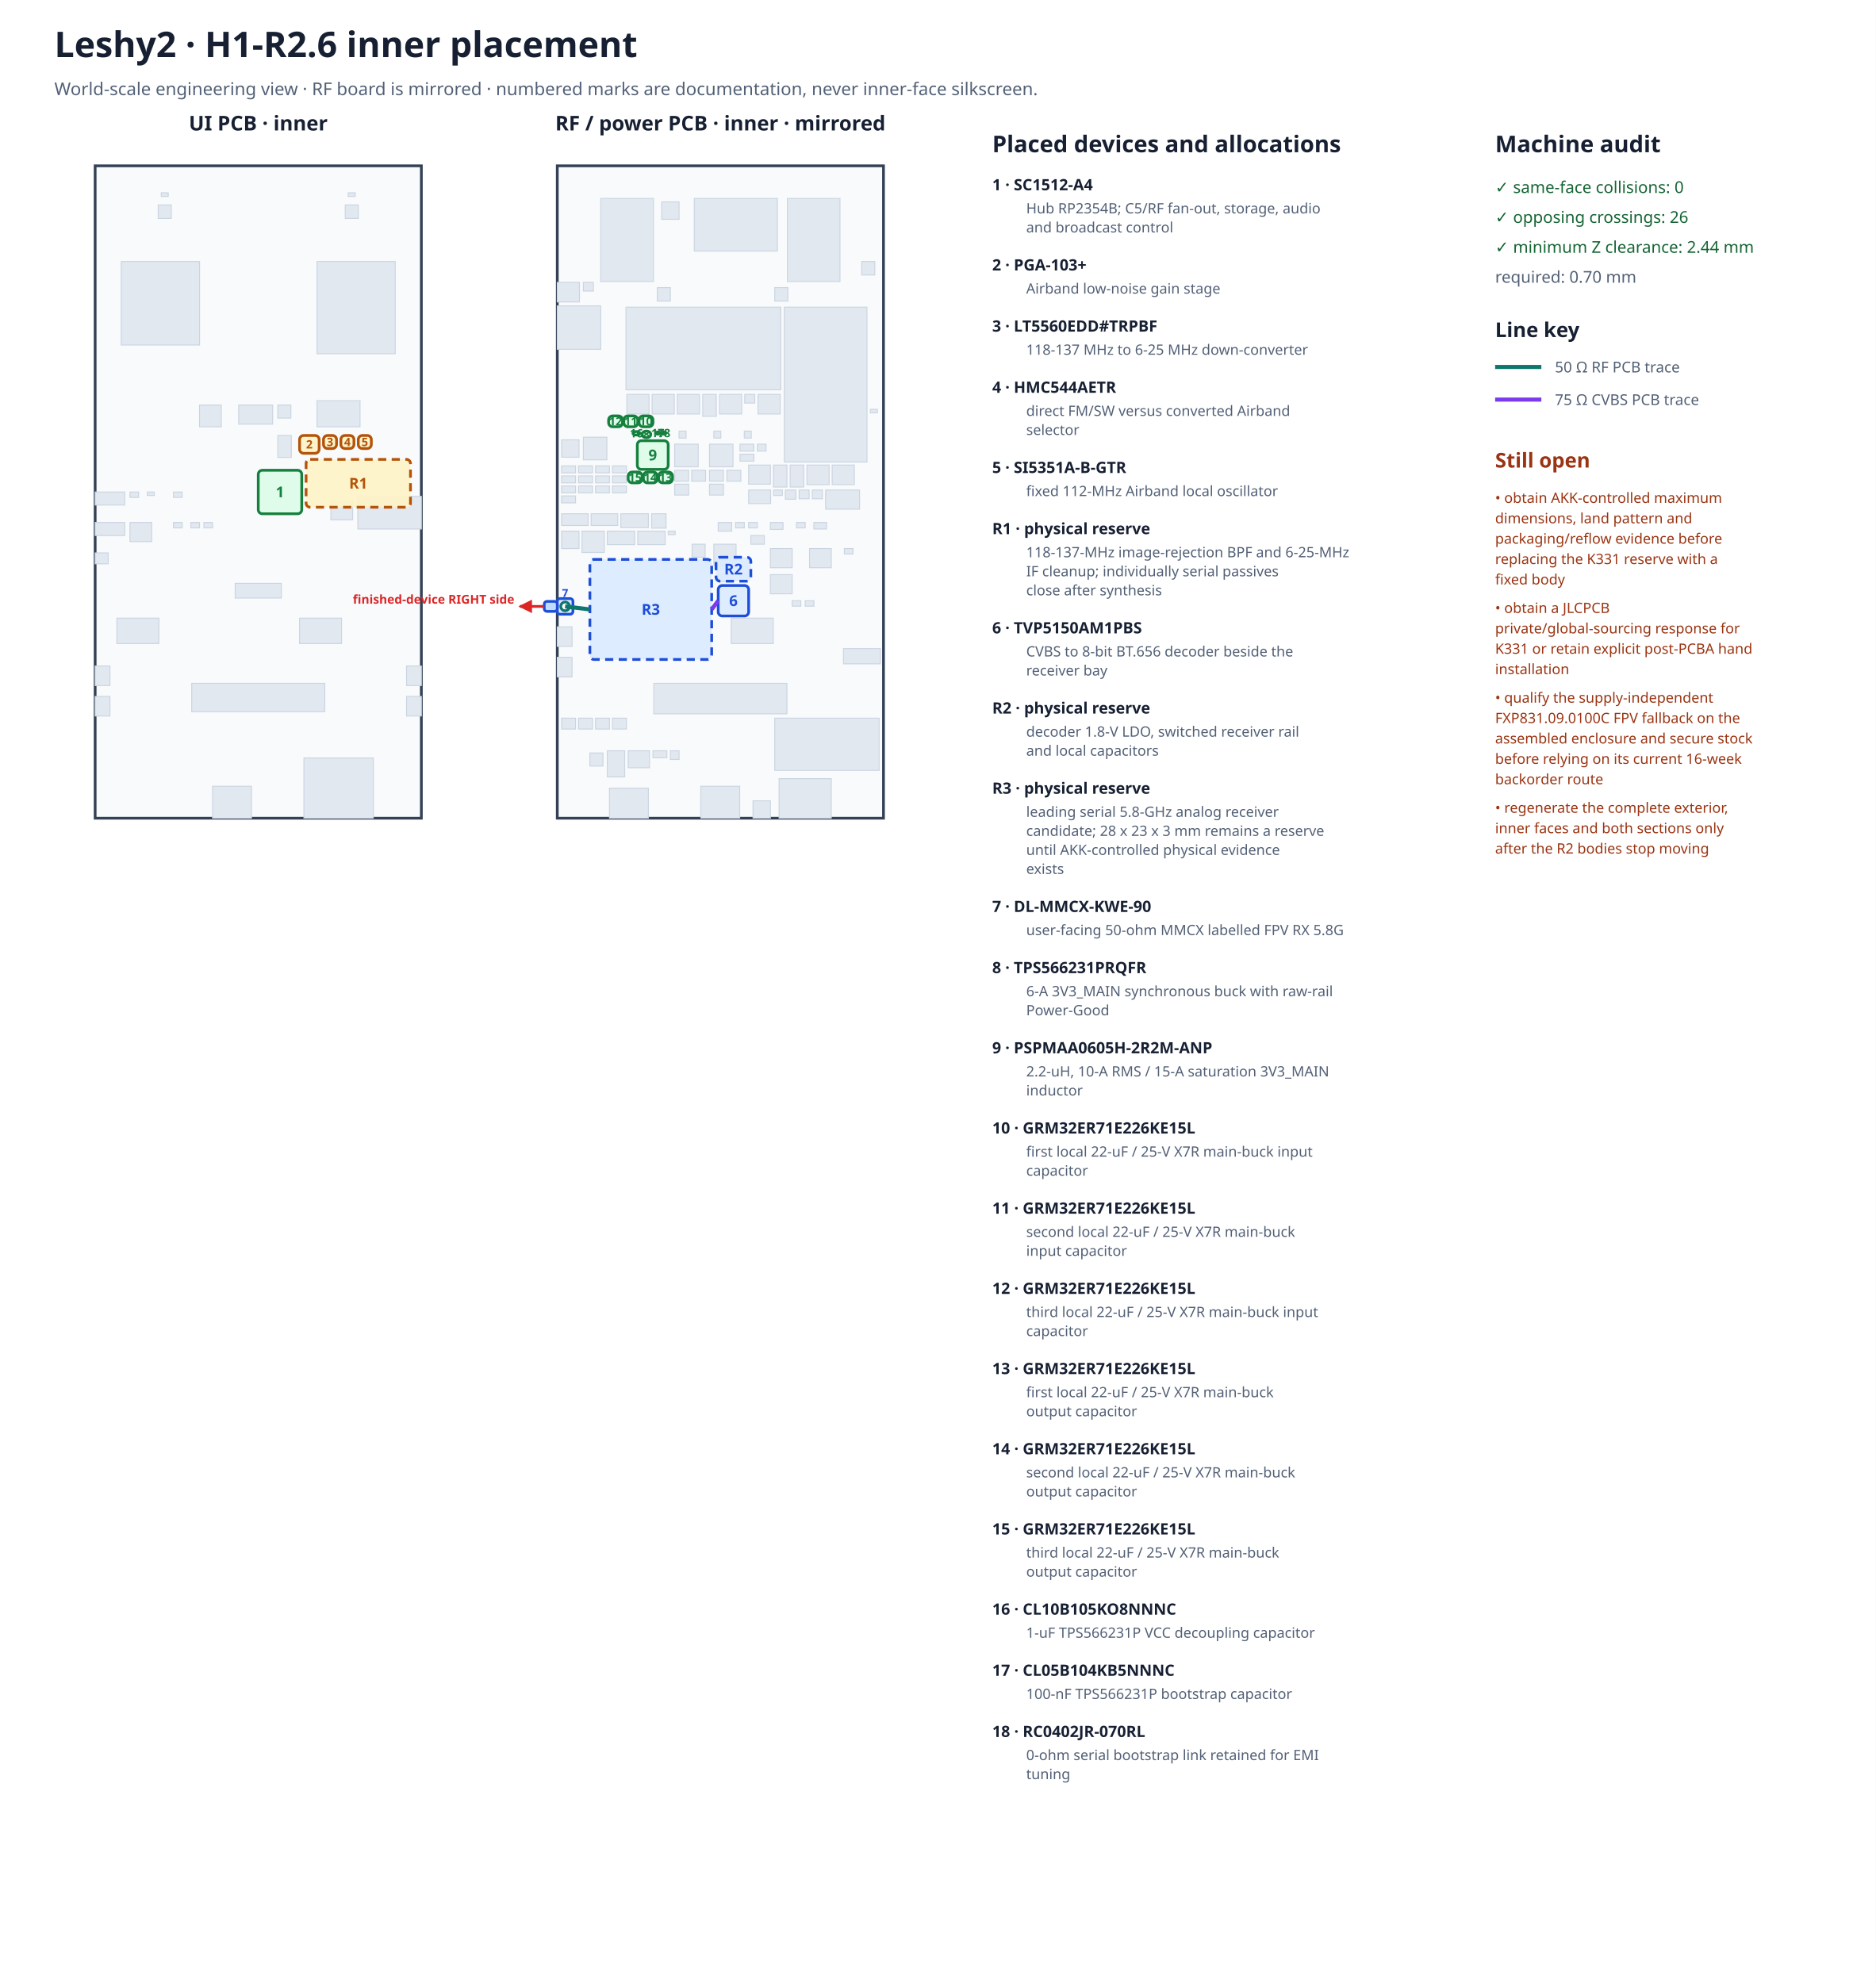
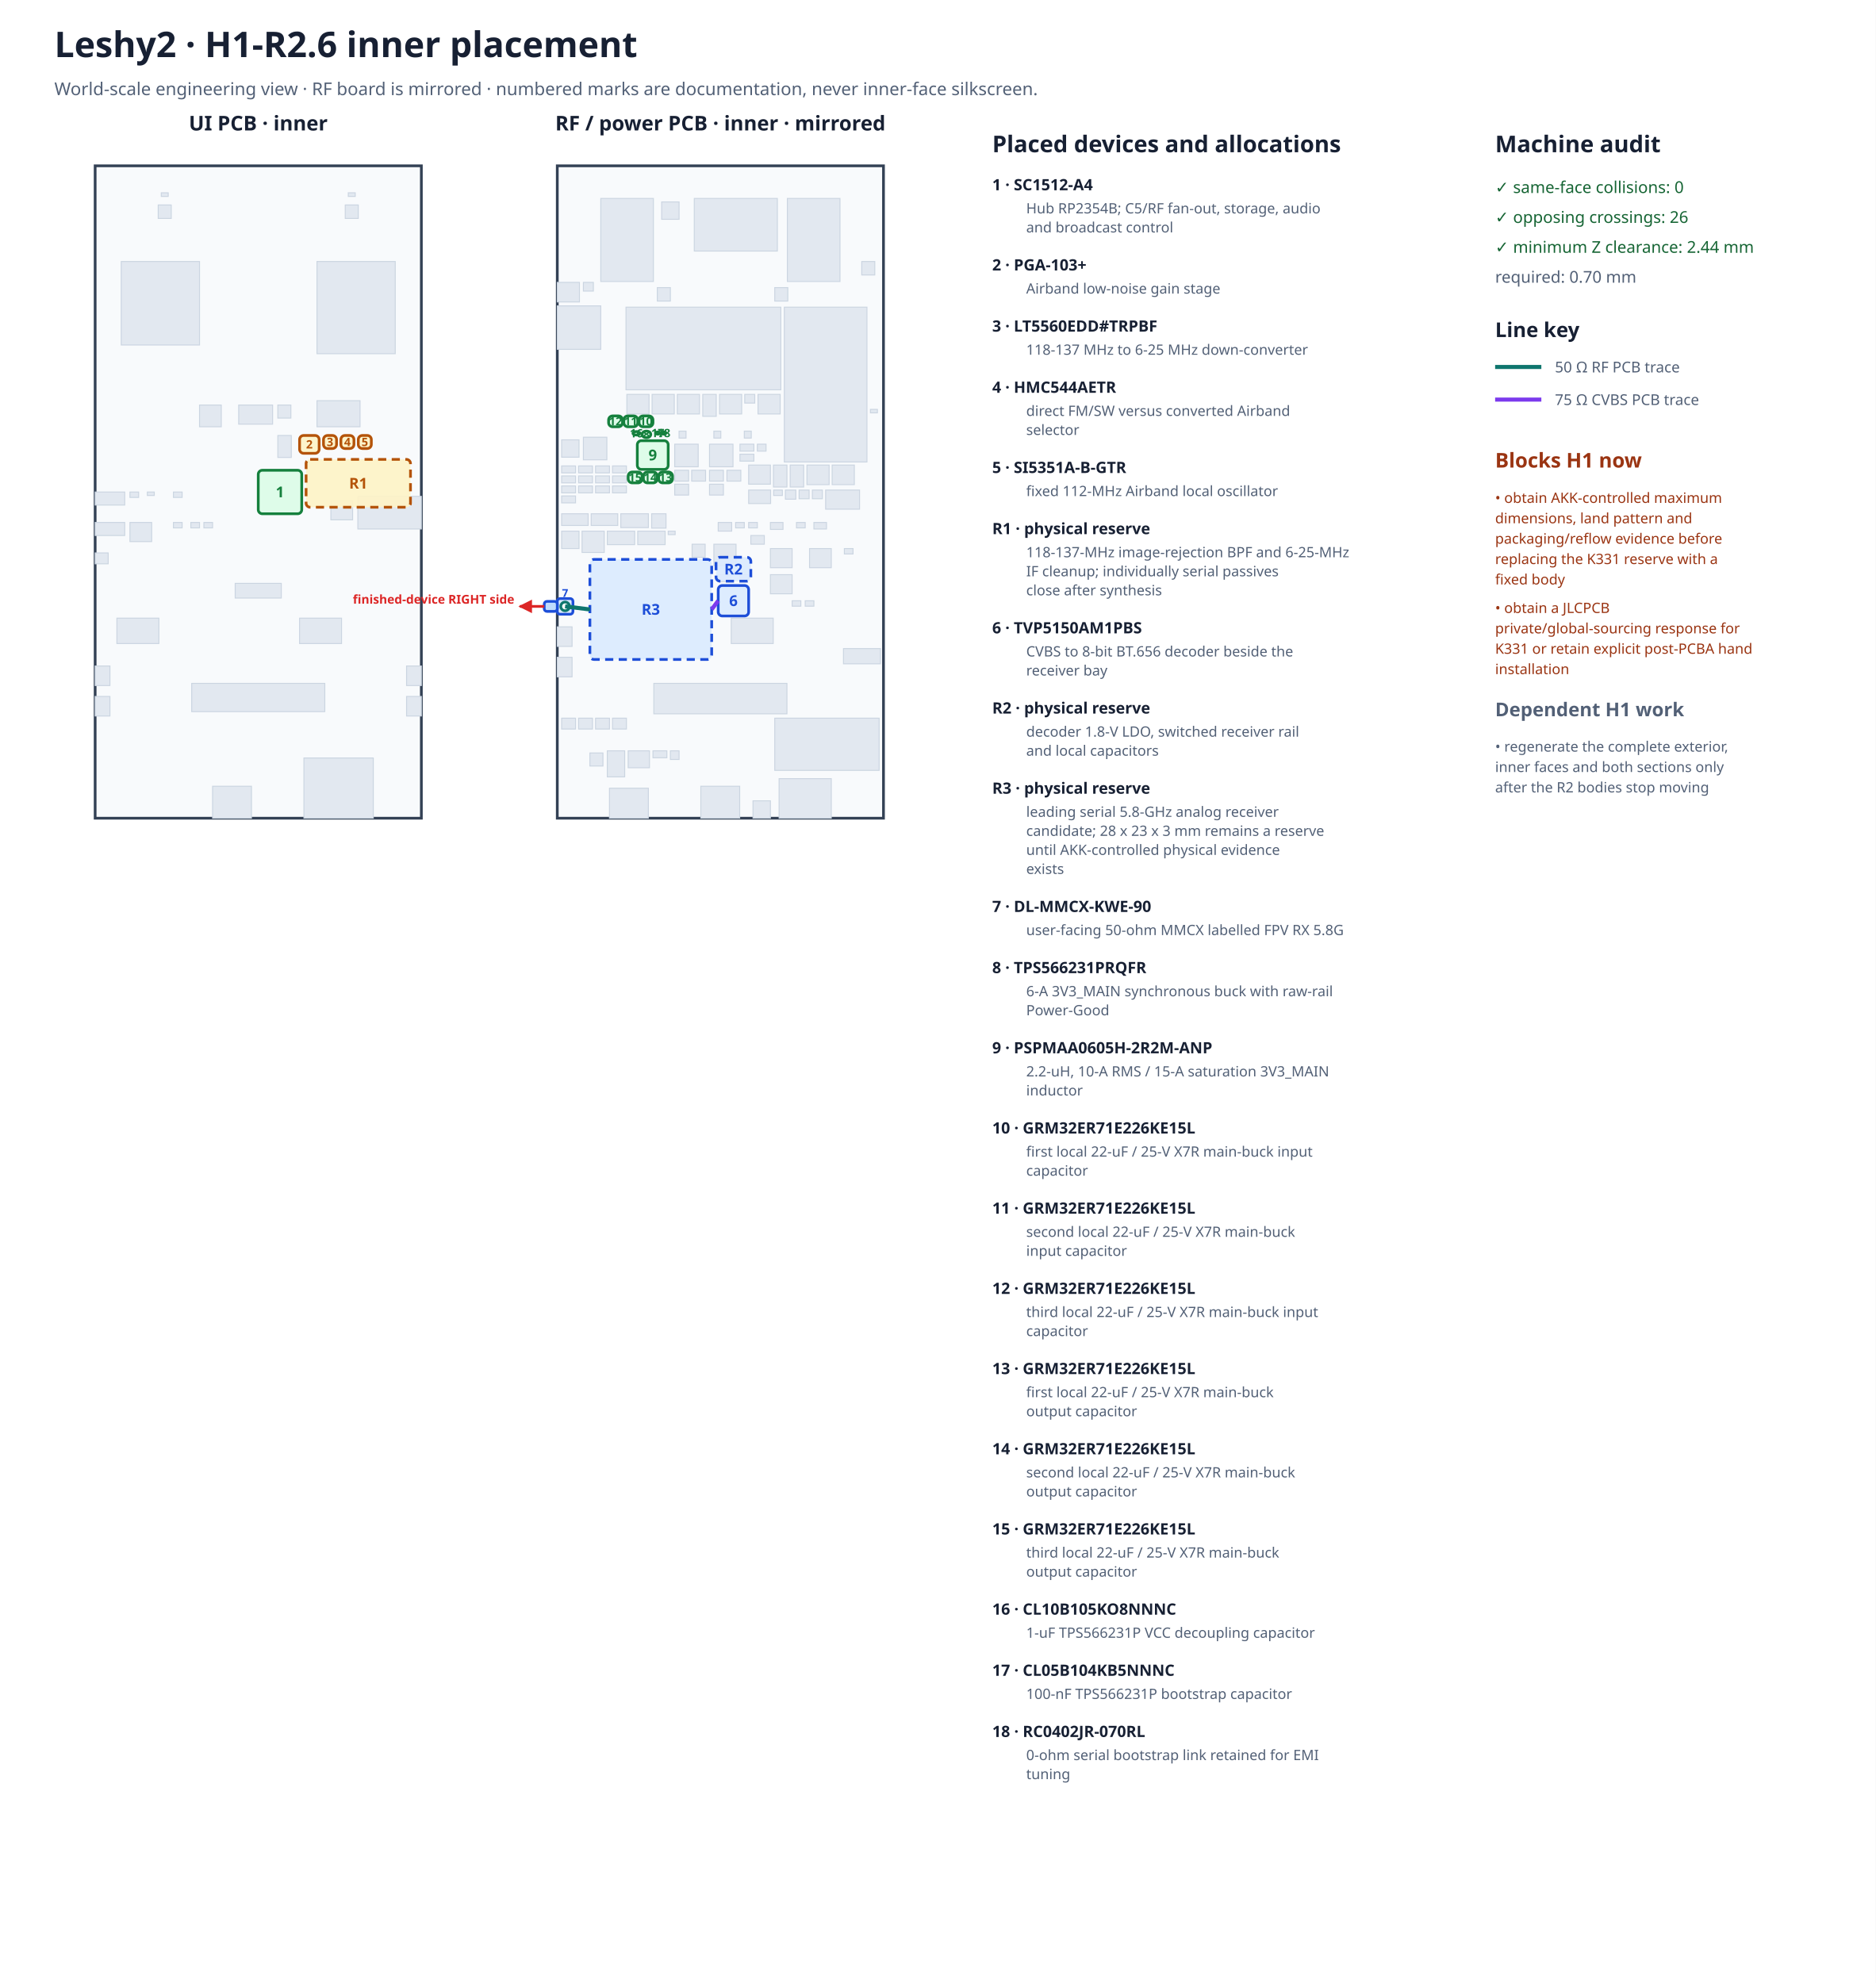
<svg xmlns="http://www.w3.org/2000/svg" width="1380" height="1459" viewBox="0 0 1380 1459">
  <rect width="1380" height="1459" fill="#ffffff" />
  <text x="40" y="42" font-family="sans-serif" font-size="26" font-weight="700" fill="#172033">Leshy2 · H1-R2.6 inner placement</text>
  <text x="40" y="70" font-family="sans-serif" font-size="13" fill="#526076">World-scale engineering view · RF board is mirrored · numbered marks are documentation, never inner-face silkscreen.</text>
  <text x="190.00" y="96" text-anchor="middle" font-family="sans-serif" font-size="15" font-weight="700" fill="#172033">UI PCB · inner</text>
  <rect x="70.00" y="122.00" width="240.00" height="480.00" fill="#f8fafc" stroke="#334155" stroke-width="2" />
  <rect x="204.40" y="320.40" width="9.92" height="16.16" fill="#e2e8f0" stroke="#cbd5e1" stroke-width="0.7" />
  <rect x="233.20" y="192.40" width="57.60" height="67.84" fill="#e2e8f0" stroke="#cbd5e1" stroke-width="0.7" />
  <rect x="299.12" y="512.40" width="10.88" height="14.40" fill="#e2e8f0" stroke="#cbd5e1" stroke-width="0.7" />
  <rect x="220.40" y="454.80" width="30.88" height="18.69" fill="#e2e8f0" stroke="#cbd5e1" stroke-width="0.7" />
  <rect x="299.12" y="490.00" width="10.88" height="14.40" fill="#e2e8f0" stroke="#cbd5e1" stroke-width="0.7" />
  <rect x="254.00" y="150.80" width="9.60" height="9.92" fill="#e2e8f0" stroke="#cbd5e1" stroke-width="0.7" />
  <rect x="256.24" y="141.84" width="5.12" height="2.69" fill="#e2e8f0" stroke="#cbd5e1" stroke-width="0.7" />
  <rect x="156.40" y="578.48" width="28.61" height="23.52" fill="#e2e8f0" stroke="#cbd5e1" stroke-width="0.7" />
  <rect x="204.40" y="298.00" width="9.60" height="9.60" fill="#e2e8f0" stroke="#cbd5e1" stroke-width="0.7" />
  <rect x="127.60" y="362.00" width="6.40" height="4.00" fill="#e2e8f0" stroke="#cbd5e1" stroke-width="0.7" />
  <rect x="173.04" y="429.20" width="33.92" height="10.82" fill="#e2e8f0" stroke="#cbd5e1" stroke-width="0.7" />
  <rect x="95.60" y="384.40" width="16.00" height="14.08" fill="#e2e8f0" stroke="#cbd5e1" stroke-width="0.7" />
  <rect x="263.28" y="365.20" width="46.72" height="24.00" fill="#e2e8f0" stroke="#cbd5e1" stroke-width="0.7" />
  <rect x="243.44" y="368.40" width="16.00" height="14.08" fill="#e2e8f0" stroke="#cbd5e1" stroke-width="0.7" />
  <rect x="70.00" y="384.40" width="21.76" height="9.60" fill="#e2e8f0" stroke="#cbd5e1" stroke-width="0.7" />
  <rect x="70.00" y="362.00" width="21.76" height="9.60" fill="#e2e8f0" stroke="#cbd5e1" stroke-width="0.7" />
  <rect x="70.00" y="406.80" width="9.60" height="8.03" fill="#e2e8f0" stroke="#cbd5e1" stroke-width="0.7" />
  <rect x="95.60" y="362.00" width="6.40" height="4.00" fill="#e2e8f0" stroke="#cbd5e1" stroke-width="0.7" />
  <rect x="141.04" y="502.80" width="97.92" height="20.80" fill="#e2e8f0" stroke="#cbd5e1" stroke-width="0.7" />
  <rect x="233.20" y="294.80" width="31.68" height="19.20" fill="#e2e8f0" stroke="#cbd5e1" stroke-width="0.7" />
  <rect x="89.20" y="192.40" width="57.60" height="61.44" fill="#e2e8f0" stroke="#cbd5e1" stroke-width="0.7" />
  <rect x="70.00" y="512.40" width="10.88" height="14.40" fill="#e2e8f0" stroke="#cbd5e1" stroke-width="0.7" />
  <rect x="86.00" y="454.80" width="30.88" height="18.69" fill="#e2e8f0" stroke="#cbd5e1" stroke-width="0.7" />
  <rect x="70.00" y="490.00" width="10.88" height="14.40" fill="#e2e8f0" stroke="#cbd5e1" stroke-width="0.7" />
  <rect x="116.40" y="150.80" width="9.60" height="9.92" fill="#e2e8f0" stroke="#cbd5e1" stroke-width="0.7" />
  <rect x="118.64" y="141.84" width="5.12" height="2.69" fill="#e2e8f0" stroke="#cbd5e1" stroke-width="0.7" />
  <rect x="150.00" y="384.40" width="6.40" height="4.00" fill="#e2e8f0" stroke="#cbd5e1" stroke-width="0.7" />
  <rect x="140.40" y="384.40" width="6.40" height="4.00" fill="#e2e8f0" stroke="#cbd5e1" stroke-width="0.7" />
  <rect x="127.60" y="384.40" width="6.40" height="4.00" fill="#e2e8f0" stroke="#cbd5e1" stroke-width="0.7" />
  <rect x="223.60" y="557.68" width="51.04" height="44.32" fill="#e2e8f0" stroke="#cbd5e1" stroke-width="0.7" />
  <rect x="146.80" y="298.00" width="16.00" height="16.00" fill="#e2e8f0" stroke="#cbd5e1" stroke-width="0.7" />
  <rect x="175.60" y="298.00" width="24.96" height="14.08" fill="#e2e8f0" stroke="#cbd5e1" stroke-width="0.7" />
  <rect x="108.40" y="362.00" width="5.12" height="2.56" fill="#e2e8f0" stroke="#cbd5e1" stroke-width="0.7" />
  <rect x="190.00" y="346.00" width="32.00" height="32.00" rx="3" fill="#dcfce7" fill-opacity="0.92" stroke="#15803d" stroke-width="2" stroke-dasharray="none" />
  <text x="206.00" y="362.00" text-anchor="middle" dominant-baseline="middle" font-family="sans-serif" font-size="11" font-weight="700" fill="#15803d">1</text>
  <rect x="220.40" y="320.40" width="14.40" height="13.12" rx="3" fill="#fef3c7" fill-opacity="0.92" stroke="#b45309" stroke-width="2" stroke-dasharray="none" />
  <text x="227.60" y="326.96" text-anchor="middle" dominant-baseline="middle" font-family="sans-serif" font-size="8.5" font-weight="700" fill="#b45309">2</text>
  <rect x="238.00" y="320.40" width="9.60" height="9.60" rx="3" fill="#fef3c7" fill-opacity="0.92" stroke="#b45309" stroke-width="2" stroke-dasharray="none" />
  <text x="242.80" y="325.20" text-anchor="middle" dominant-baseline="middle" font-family="sans-serif" font-size="8.5" font-weight="700" fill="#b45309">3</text>
  <rect x="250.80" y="320.40" width="9.60" height="9.60" rx="3" fill="#fef3c7" fill-opacity="0.92" stroke="#b45309" stroke-width="2" stroke-dasharray="none" />
  <text x="255.60" y="325.20" text-anchor="middle" dominant-baseline="middle" font-family="sans-serif" font-size="8.5" font-weight="700" fill="#b45309">4</text>
  <rect x="263.60" y="320.40" width="9.60" height="9.60" rx="3" fill="#fef3c7" fill-opacity="0.92" stroke="#b45309" stroke-width="2" stroke-dasharray="none" />
  <text x="268.40" y="325.20" text-anchor="middle" dominant-baseline="middle" font-family="sans-serif" font-size="8.5" font-weight="700" fill="#b45309">5</text>
  <rect x="225.20" y="338.00" width="76.80" height="35.20" rx="3" fill="#fef3c7" fill-opacity="0.92" stroke="#b45309" stroke-width="2" stroke-dasharray="6 4" />
  <text x="263.60" y="355.60" text-anchor="middle" dominant-baseline="middle" font-family="sans-serif" font-size="11" font-weight="700" fill="#b45309">R1</text>
  <text x="530.00" y="96" text-anchor="middle" font-family="sans-serif" font-size="15" font-weight="700" fill="#172033">RF / power PCB · inner · mirrored</text>
  <rect x="410.00" y="122.00" width="240.00" height="480.00" fill="#f8fafc" stroke="#334155" stroke-width="2" />
  <rect x="547.60" y="317.20" width="5.12" height="5.12" fill="#e2e8f0" stroke="#cbd5e1" stroke-width="0.7" />
  <rect x="557.20" y="326.80" width="6.40" height="5.12" fill="#e2e8f0" stroke="#cbd5e1" stroke-width="0.7" />
  <rect x="544.40" y="326.80" width="10.24" height="5.12" fill="#e2e8f0" stroke="#cbd5e1" stroke-width="0.7" />
  <rect x="544.40" y="334.16" width="10.24" height="5.12" fill="#e2e8f0" stroke="#cbd5e1" stroke-width="0.7" />
  <rect x="486.80" y="148.56" width="12.80" height="12.80" fill="#e2e8f0" stroke="#cbd5e1" stroke-width="0.7" />
  <rect x="592.40" y="442.00" width="6.40" height="4.00" fill="#e2e8f0" stroke="#cbd5e1" stroke-width="0.7" />
  <rect x="597.68" y="360.56" width="7.36" height="6.40" fill="#e2e8f0" stroke="#cbd5e1" stroke-width="0.7" />
  <rect x="593.68" y="342.16" width="16.32" height="14.40" fill="#e2e8f0" stroke="#cbd5e1" stroke-width="0.7" />
  <rect x="612.24" y="342.16" width="16.32" height="14.40" fill="#e2e8f0" stroke="#cbd5e1" stroke-width="0.7" />
  <rect x="438.16" y="357.52" width="10.24" height="5.12" fill="#e2e8f0" stroke="#cbd5e1" stroke-width="0.7" />
  <rect x="450.64" y="357.52" width="10.24" height="5.12" fill="#e2e8f0" stroke="#cbd5e1" stroke-width="0.7" />
  <rect x="429.20" y="321.68" width="17.28" height="16.64" fill="#e2e8f0" stroke="#cbd5e1" stroke-width="0.7" />
  <rect x="438.16" y="342.80" width="10.24" height="5.12" fill="#e2e8f0" stroke="#cbd5e1" stroke-width="0.7" />
  <rect x="450.64" y="342.80" width="10.24" height="5.12" fill="#e2e8f0" stroke="#cbd5e1" stroke-width="0.7" />
  <rect x="413.20" y="350.16" width="10.24" height="5.12" fill="#e2e8f0" stroke="#cbd5e1" stroke-width="0.7" />
  <rect x="413.20" y="364.88" width="10.24" height="5.12" fill="#e2e8f0" stroke="#cbd5e1" stroke-width="0.7" />
  <rect x="425.68" y="350.16" width="10.24" height="5.12" fill="#e2e8f0" stroke="#cbd5e1" stroke-width="0.7" />
  <rect x="438.16" y="350.16" width="10.24" height="5.12" fill="#e2e8f0" stroke="#cbd5e1" stroke-width="0.7" />
  <rect x="450.64" y="350.16" width="10.24" height="5.12" fill="#e2e8f0" stroke="#cbd5e1" stroke-width="0.7" />
  <rect x="413.20" y="357.52" width="10.24" height="5.12" fill="#e2e8f0" stroke="#cbd5e1" stroke-width="0.7" />
  <rect x="425.68" y="357.52" width="10.24" height="5.12" fill="#e2e8f0" stroke="#cbd5e1" stroke-width="0.7" />
  <rect x="413.20" y="342.80" width="10.24" height="5.12" fill="#e2e8f0" stroke="#cbd5e1" stroke-width="0.7" />
  <rect x="425.68" y="342.80" width="10.24" height="5.12" fill="#e2e8f0" stroke="#cbd5e1" stroke-width="0.7" />
  <rect x="595.60" y="403.60" width="16.00" height="14.08" fill="#e2e8f0" stroke="#cbd5e1" stroke-width="0.7" />
  <rect x="621.20" y="403.60" width="6.40" height="4.00" fill="#e2e8f0" stroke="#cbd5e1" stroke-width="0.7" />
  <rect x="607.44" y="360.56" width="24.96" height="14.08" fill="#e2e8f0" stroke="#cbd5e1" stroke-width="0.7" />
  <rect x="525.20" y="317.20" width="5.12" height="5.12" fill="#e2e8f0" stroke="#cbd5e1" stroke-width="0.7" />
  <rect x="522.00" y="346.00" width="10.24" height="8.00" fill="#e2e8f0" stroke="#cbd5e1" stroke-width="0.7" />
  <rect x="534.80" y="346.00" width="10.24" height="8.00" fill="#e2e8f0" stroke="#cbd5e1" stroke-width="0.7" />
  <rect x="522.00" y="356.24" width="10.24" height="8.00" fill="#e2e8f0" stroke="#cbd5e1" stroke-width="0.7" />
  <rect x="522.00" y="326.80" width="17.28" height="16.64" fill="#e2e8f0" stroke="#cbd5e1" stroke-width="0.7" />
  <rect x="481.04" y="502.80" width="97.92" height="22.40" fill="#e2e8f0" stroke="#cbd5e1" stroke-width="0.7" />
  <rect x="554.00" y="589.20" width="12.80" height="12.80" fill="#e2e8f0" stroke="#cbd5e1" stroke-width="0.7" />
  <rect x="442.00" y="146.00" width="38.72" height="61.12" fill="#e2e8f0" stroke="#cbd5e1" stroke-width="0.7" />
  <rect x="410.00" y="207.76" width="16.32" height="14.40" fill="#e2e8f0" stroke="#cbd5e1" stroke-width="0.7" />
  <rect x="429.20" y="207.76" width="7.36" height="6.40" fill="#e2e8f0" stroke="#cbd5e1" stroke-width="0.7" />
  <rect x="483.60" y="211.60" width="9.60" height="9.92" fill="#e2e8f0" stroke="#cbd5e1" stroke-width="0.7" />
  <rect x="510.80" y="146.00" width="61.12" height="38.72" fill="#e2e8f0" stroke="#cbd5e1" stroke-width="0.7" />
  <rect x="529.36" y="290.16" width="16.32" height="14.40" fill="#e2e8f0" stroke="#cbd5e1" stroke-width="0.7" />
  <rect x="547.92" y="290.16" width="7.36" height="6.40" fill="#e2e8f0" stroke="#cbd5e1" stroke-width="0.7" />
  <rect x="570.00" y="211.60" width="9.60" height="9.92" fill="#e2e8f0" stroke="#cbd5e1" stroke-width="0.7" />
  <rect x="579.28" y="146.00" width="38.72" height="61.12" fill="#e2e8f0" stroke="#cbd5e1" stroke-width="0.7" />
  <rect x="557.68" y="290.16" width="16.32" height="14.40" fill="#e2e8f0" stroke="#cbd5e1" stroke-width="0.7" />
  <rect x="587.92" y="360.56" width="7.36" height="6.40" fill="#e2e8f0" stroke="#cbd5e1" stroke-width="0.7" />
  <rect x="634.00" y="192.40" width="9.60" height="9.92" fill="#e2e8f0" stroke="#cbd5e1" stroke-width="0.7" />
  <rect x="582.80" y="442.00" width="6.40" height="4.00" fill="#e2e8f0" stroke="#cbd5e1" stroke-width="0.7" />
  <rect x="413.20" y="323.60" width="12.80" height="12.80" fill="#e2e8f0" stroke="#cbd5e1" stroke-width="0.7" />
  <rect x="428.24" y="390.80" width="16.32" height="15.68" fill="#e2e8f0" stroke="#cbd5e1" stroke-width="0.7" />
  <rect x="446.80" y="390.80" width="20.16" height="9.92" fill="#e2e8f0" stroke="#cbd5e1" stroke-width="0.7" />
  <rect x="469.20" y="390.80" width="20.16" height="9.92" fill="#e2e8f0" stroke="#cbd5e1" stroke-width="0.7" />
  <rect x="413.20" y="378.00" width="19.52" height="8.61" fill="#e2e8f0" stroke="#cbd5e1" stroke-width="0.7" />
  <rect x="434.96" y="378.00" width="19.52" height="8.61" fill="#e2e8f0" stroke="#cbd5e1" stroke-width="0.7" />
  <rect x="413.20" y="390.80" width="12.80" height="12.80" fill="#e2e8f0" stroke="#cbd5e1" stroke-width="0.7" />
  <rect x="479.44" y="378.00" width="10.56" height="10.56" fill="#e2e8f0" stroke="#cbd5e1" stroke-width="0.7" />
  <rect x="456.72" y="378.00" width="20.32" height="10.18" fill="#e2e8f0" stroke="#cbd5e1" stroke-width="0.7" />
  <rect x="462.16" y="552.40" width="15.68" height="12.48" fill="#e2e8f0" stroke="#cbd5e1" stroke-width="0.7" />
  <rect x="446.80" y="552.40" width="12.80" height="19.20" fill="#e2e8f0" stroke="#cbd5e1" stroke-width="0.7" />
  <rect x="413.20" y="528.40" width="10.24" height="8.00" fill="#e2e8f0" stroke="#cbd5e1" stroke-width="0.7" />
  <rect x="425.68" y="528.40" width="10.24" height="8.00" fill="#e2e8f0" stroke="#cbd5e1" stroke-width="0.7" />
  <rect x="438.16" y="528.40" width="10.24" height="8.00" fill="#e2e8f0" stroke="#cbd5e1" stroke-width="0.7" />
  <rect x="450.64" y="528.40" width="10.24" height="8.00" fill="#e2e8f0" stroke="#cbd5e1" stroke-width="0.7" />
  <rect x="480.40" y="552.40" width="10.24" height="5.12" fill="#e2e8f0" stroke="#cbd5e1" stroke-width="0.7" />
  <rect x="493.20" y="552.40" width="6.40" height="6.40" fill="#e2e8f0" stroke="#cbd5e1" stroke-width="0.7" />
  <rect x="620.56" y="477.20" width="27.20" height="11.20" fill="#e2e8f0" stroke="#cbd5e1" stroke-width="0.7" />
  <rect x="491.60" y="390.80" width="5.12" height="2.56" fill="#e2e8f0" stroke="#cbd5e1" stroke-width="0.7" />
  <rect x="448.40" y="579.92" width="28.61" height="22.08" fill="#e2e8f0" stroke="#cbd5e1" stroke-width="0.7" />
  <rect x="434.00" y="554.00" width="9.60" height="9.60" fill="#e2e8f0" stroke="#cbd5e1" stroke-width="0.7" />
  <rect x="640.40" y="301.20" width="5.12" height="2.56" fill="#e2e8f0" stroke="#cbd5e1" stroke-width="0.7" />
  <rect x="410.00" y="225.04" width="32.00" height="32.00" fill="#e2e8f0" stroke="#cbd5e1" stroke-width="0.7" />
  <rect x="410.00" y="483.60" width="10.88" height="14.40" fill="#e2e8f0" stroke="#cbd5e1" stroke-width="0.7" />
  <rect x="538.00" y="454.80" width="30.88" height="18.69" fill="#e2e8f0" stroke="#cbd5e1" stroke-width="0.7" />
  <rect x="410.00" y="461.20" width="10.88" height="14.40" fill="#e2e8f0" stroke="#cbd5e1" stroke-width="0.7" />
  <rect x="515.60" y="578.48" width="28.61" height="23.52" fill="#e2e8f0" stroke="#cbd5e1" stroke-width="0.7" />
  <rect x="544.40" y="422.80" width="6.40" height="4.00" fill="#e2e8f0" stroke="#cbd5e1" stroke-width="0.7" />
  <rect x="552.40" y="394.00" width="9.92" height="6.40" fill="#e2e8f0" stroke="#cbd5e1" stroke-width="0.7" />
  <rect x="566.80" y="422.80" width="16.00" height="14.08" fill="#e2e8f0" stroke="#cbd5e1" stroke-width="0.7" />
  <rect x="566.80" y="403.60" width="16.00" height="14.08" fill="#e2e8f0" stroke="#cbd5e1" stroke-width="0.7" />
  <rect x="528.40" y="384.40" width="9.92" height="6.40" fill="#e2e8f0" stroke="#cbd5e1" stroke-width="0.7" />
  <rect x="598.80" y="384.40" width="9.28" height="4.80" fill="#e2e8f0" stroke="#cbd5e1" stroke-width="0.7" />
  <rect x="550.80" y="384.40" width="6.40" height="4.00" fill="#e2e8f0" stroke="#cbd5e1" stroke-width="0.7" />
  <rect x="541.20" y="384.40" width="6.40" height="4.00" fill="#e2e8f0" stroke="#cbd5e1" stroke-width="0.7" />
  <rect x="586.00" y="384.40" width="6.40" height="4.00" fill="#e2e8f0" stroke="#cbd5e1" stroke-width="0.7" />
  <rect x="566.80" y="384.40" width="9.28" height="5.12" fill="#e2e8f0" stroke="#cbd5e1" stroke-width="0.7" />
  <rect x="525.20" y="400.40" width="16.32" height="15.68" fill="#e2e8f0" stroke="#cbd5e1" stroke-width="0.7" />
  <rect x="528.40" y="422.80" width="9.28" height="5.12" fill="#e2e8f0" stroke="#cbd5e1" stroke-width="0.7" />
  <rect x="570.00" y="528.40" width="76.80" height="38.40" fill="#e2e8f0" stroke="#cbd5e1" stroke-width="0.7" />
  <rect x="509.20" y="400.40" width="9.60" height="9.60" fill="#e2e8f0" stroke="#cbd5e1" stroke-width="0.7" />
  <rect x="461.20" y="290.16" width="16.32" height="14.40" fill="#e2e8f0" stroke="#cbd5e1" stroke-width="0.7" />
  <rect x="479.76" y="290.16" width="16.32" height="14.40" fill="#e2e8f0" stroke="#cbd5e1" stroke-width="0.7" />
  <rect x="517.04" y="290.16" width="9.92" height="16.16" fill="#e2e8f0" stroke="#cbd5e1" stroke-width="0.7" />
  <rect x="498.32" y="290.16" width="16.32" height="14.40" fill="#e2e8f0" stroke="#cbd5e1" stroke-width="0.7" />
  <rect x="573.20" y="572.88" width="38.40" height="29.12" fill="#e2e8f0" stroke="#cbd5e1" stroke-width="0.7" />
  <rect x="577.04" y="226.00" width="60.80" height="113.92" fill="#e2e8f0" stroke="#cbd5e1" stroke-width="0.7" />
  <rect x="550.80" y="360.56" width="16.16" height="9.92" fill="#e2e8f0" stroke="#cbd5e1" stroke-width="0.7" />
  <rect x="569.20" y="360.56" width="6.40" height="4.00" fill="#e2e8f0" stroke="#cbd5e1" stroke-width="0.7" />
  <rect x="550.80" y="342.16" width="16.00" height="14.08" fill="#e2e8f0" stroke="#cbd5e1" stroke-width="0.7" />
  <rect x="499.60" y="317.20" width="5.12" height="5.12" fill="#e2e8f0" stroke="#cbd5e1" stroke-width="0.7" />
  <rect x="569.04" y="342.16" width="9.92" height="16.16" fill="#e2e8f0" stroke="#cbd5e1" stroke-width="0.7" />
  <rect x="581.36" y="342.16" width="9.92" height="16.16" fill="#e2e8f0" stroke="#cbd5e1" stroke-width="0.7" />
  <rect x="496.40" y="326.80" width="17.28" height="16.64" fill="#e2e8f0" stroke="#cbd5e1" stroke-width="0.7" />
  <rect x="496.40" y="346.00" width="10.24" height="8.00" fill="#e2e8f0" stroke="#cbd5e1" stroke-width="0.7" />
  <rect x="508.88" y="346.00" width="10.24" height="8.00" fill="#e2e8f0" stroke="#cbd5e1" stroke-width="0.7" />
  <rect x="496.40" y="356.24" width="10.24" height="8.00" fill="#e2e8f0" stroke="#cbd5e1" stroke-width="0.7" />
  <rect x="577.84" y="360.56" width="7.68" height="6.72" fill="#e2e8f0" stroke="#cbd5e1" stroke-width="0.7" />
  <rect x="460.56" y="226.00" width="113.92" height="60.80" fill="#e2e8f0" stroke="#cbd5e1" stroke-width="0.7" />
  <rect x="528.40" y="430.80" width="22.40" height="22.40" rx="3" fill="#dbeafe" fill-opacity="0.92" stroke="#1d4ed8" stroke-width="2" stroke-dasharray="none" />
  <text x="539.60" y="442.00" text-anchor="middle" dominant-baseline="middle" font-family="sans-serif" font-size="11" font-weight="700" fill="#1d4ed8">6</text>
  <rect x="526.80" y="410.00" width="25.60" height="17.60" rx="3" fill="#dbeafe" fill-opacity="0.92" stroke="#1d4ed8" stroke-width="2" stroke-dasharray="6 4" />
  <text x="539.60" y="418.80" text-anchor="middle" dominant-baseline="middle" font-family="sans-serif" font-size="11" font-weight="700" fill="#1d4ed8">R2</text>
  <rect x="434.00" y="411.60" width="89.60" height="73.60" rx="3" fill="#dbeafe" fill-opacity="0.92" stroke="#1d4ed8" stroke-width="2" stroke-dasharray="6 4" />
  <text x="478.80" y="448.40" text-anchor="middle" dominant-baseline="middle" font-family="sans-serif" font-size="11" font-weight="700" fill="#1d4ed8">R3</text>
  <rect x="472.40" y="317.20" width="6.40" height="4.80" rx="3" fill="#dcfce7" fill-opacity="0.92" stroke="#15803d" stroke-width="2" stroke-dasharray="none" />
  <text x="475.60" y="319.60" text-anchor="middle" dominant-baseline="middle" font-family="sans-serif" font-size="8.5" font-weight="700" fill="#15803d">8</text>
  <rect x="468.88" y="324.24" width="22.72" height="21.12" rx="3" fill="#dcfce7" fill-opacity="0.92" stroke="#15803d" stroke-width="2" stroke-dasharray="none" />
  <text x="480.24" y="334.80" text-anchor="middle" dominant-baseline="middle" font-family="sans-serif" font-size="11" font-weight="700" fill="#15803d">9</text>
  <rect x="470.16" y="306.00" width="10.24" height="8.00" rx="3" fill="#dcfce7" fill-opacity="0.92" stroke="#15803d" stroke-width="2" stroke-dasharray="none" />
  <text x="475.28" y="310.00" text-anchor="middle" dominant-baseline="middle" font-family="sans-serif" font-size="8.5" font-weight="700" fill="#15803d">10</text>
  <rect x="458.96" y="306.00" width="10.24" height="8.00" rx="3" fill="#dcfce7" fill-opacity="0.92" stroke="#15803d" stroke-width="2" stroke-dasharray="none" />
  <text x="464.08" y="310.00" text-anchor="middle" dominant-baseline="middle" font-family="sans-serif" font-size="8.5" font-weight="700" fill="#15803d">11</text>
  <rect x="447.76" y="306.00" width="10.24" height="8.00" rx="3" fill="#dcfce7" fill-opacity="0.92" stroke="#15803d" stroke-width="2" stroke-dasharray="none" />
  <text x="452.88" y="310.00" text-anchor="middle" dominant-baseline="middle" font-family="sans-serif" font-size="8.5" font-weight="700" fill="#15803d">12</text>
  <rect x="484.56" y="347.28" width="10.24" height="8.00" rx="3" fill="#dcfce7" fill-opacity="0.92" stroke="#15803d" stroke-width="2" stroke-dasharray="none" />
  <text x="489.68" y="351.28" text-anchor="middle" dominant-baseline="middle" font-family="sans-serif" font-size="8.5" font-weight="700" fill="#15803d">13</text>
  <rect x="473.36" y="347.28" width="10.24" height="8.00" rx="3" fill="#dcfce7" fill-opacity="0.92" stroke="#15803d" stroke-width="2" stroke-dasharray="none" />
  <text x="478.48" y="351.28" text-anchor="middle" dominant-baseline="middle" font-family="sans-serif" font-size="8.5" font-weight="700" fill="#15803d">14</text>
  <rect x="462.16" y="347.28" width="10.24" height="8.00" rx="3" fill="#dcfce7" fill-opacity="0.92" stroke="#15803d" stroke-width="2" stroke-dasharray="none" />
  <text x="467.28" y="351.28" text-anchor="middle" dominant-baseline="middle" font-family="sans-serif" font-size="8.5" font-weight="700" fill="#15803d">15</text>
  <rect x="465.68" y="317.52" width="5.12" height="2.56" rx="3" fill="#dcfce7" fill-opacity="0.92" stroke="#15803d" stroke-width="2" stroke-dasharray="none" />
  <text x="468.24" y="318.80" text-anchor="middle" dominant-baseline="middle" font-family="sans-serif" font-size="8.5" font-weight="700" fill="#15803d">16</text>
  <rect x="482.32" y="317.84" width="3.20" height="1.60" rx="3" fill="#dcfce7" fill-opacity="0.92" stroke="#15803d" stroke-width="2" stroke-dasharray="none" />
  <text x="483.92" y="318.64" text-anchor="middle" dominant-baseline="middle" font-family="sans-serif" font-size="8.5" font-weight="700" fill="#15803d">17</text>
  <rect x="486.80" y="317.84" width="3.20" height="1.60" rx="3" fill="#dcfce7" fill-opacity="0.92" stroke="#15803d" stroke-width="2" stroke-dasharray="none" />
  <text x="488.40" y="318.64" text-anchor="middle" dominant-baseline="middle" font-family="sans-serif" font-size="8.5" font-weight="700" fill="#15803d">18</text>
  <rect x="410.00" y="440.40" width="11.52" height="11.52" rx="2" fill="#dbeafe" stroke="#1d4ed8" stroke-width="2" />
  <rect x="400.40" y="442.47" width="9.60" height="7.37" rx="2" fill="#bfdbfe" stroke="#1d4ed8" stroke-width="2" />
  <circle cx="415.76" cy="446.16" r="3.2" fill="#ffffff" stroke="#0f766e" stroke-width="2" />
  <text x="415.76" y="439.16" text-anchor="middle" font-family="sans-serif" font-size="8" font-weight="700" fill="#1d4ed8">7</text>
  <path d="M 400.40 446.16 L 382.40 446.16" stroke="#dc2626" stroke-width="2" marker-end="url(#arrow)" />
  <text x="378.40" y="444.16" text-anchor="end" font-family="sans-serif" font-size="9" font-weight="700" fill="#dc2626">finished-device RIGHT side</text>
  <path d="M 415.76 446.16 L 434.00 448.40" stroke="#0f766e" stroke-width="3" fill="none" />
  <path d="M 523.60 448.40 L 528.40 442.00" stroke="#7c3aed" stroke-width="3" fill="none" />
  <defs>
    <marker id="arrow" viewBox="0 0 10 10" refX="9" refY="5" markerWidth="5" markerHeight="5" orient="auto-start-reverse">
      <path d="M 0 0 L 10 5 L 0 10 z" fill="#dc2626" />
    </marker>
  </defs>
  <text x="730" y="112" font-family="sans-serif" font-size="17" font-weight="700" fill="#172033">Placed devices and allocations</text>
  <text x="730" y="140" font-family="sans-serif" font-size="11.5" font-weight="700" fill="#172033">1 · SC1512-A4</text>
  <text x="755" y="157" font-family="sans-serif" font-size="10.5" fill="#526076">Hub RP2354B; C5/RF fan-out, storage, audio</text>
  <text x="755" y="171" font-family="sans-serif" font-size="10.5" fill="#526076">and broadcast control</text>
  <text x="730" y="199" font-family="sans-serif" font-size="11.5" font-weight="700" fill="#172033">2 · PGA-103+</text>
  <text x="755" y="216" font-family="sans-serif" font-size="10.5" fill="#526076">Airband low-noise gain stage</text>
  <text x="730" y="244" font-family="sans-serif" font-size="11.5" font-weight="700" fill="#172033">3 · LT5560EDD#TRPBF</text>
  <text x="755" y="261" font-family="sans-serif" font-size="10.5" fill="#526076">118-137 MHz to 6-25 MHz down-converter</text>
  <text x="730" y="289" font-family="sans-serif" font-size="11.5" font-weight="700" fill="#172033">4 · HMC544AETR</text>
  <text x="755" y="306" font-family="sans-serif" font-size="10.5" fill="#526076">direct FM/SW versus converted Airband</text>
  <text x="755" y="320" font-family="sans-serif" font-size="10.5" fill="#526076">selector</text>
  <text x="730" y="348" font-family="sans-serif" font-size="11.5" font-weight="700" fill="#172033">5 · SI5351A-B-GTR</text>
  <text x="755" y="365" font-family="sans-serif" font-size="10.5" fill="#526076">fixed 112-MHz Airband local oscillator</text>
  <text x="730" y="393" font-family="sans-serif" font-size="11.5" font-weight="700" fill="#172033">R1 · physical reserve</text>
  <text x="755" y="410" font-family="sans-serif" font-size="10.5" fill="#526076">118-137-MHz image-rejection BPF and 6-25-MHz</text>
  <text x="755" y="424" font-family="sans-serif" font-size="10.5" fill="#526076">IF cleanup; individually serial passives</text>
  <text x="755" y="438" font-family="sans-serif" font-size="10.5" fill="#526076">close after synthesis</text>
  <text x="730" y="466" font-family="sans-serif" font-size="11.5" font-weight="700" fill="#172033">6 · TVP5150AM1PBS</text>
  <text x="755" y="483" font-family="sans-serif" font-size="10.5" fill="#526076">CVBS to 8-bit BT.656 decoder beside the</text>
  <text x="755" y="497" font-family="sans-serif" font-size="10.5" fill="#526076">receiver bay</text>
  <text x="730" y="525" font-family="sans-serif" font-size="11.5" font-weight="700" fill="#172033">R2 · physical reserve</text>
  <text x="755" y="542" font-family="sans-serif" font-size="10.5" fill="#526076">decoder 1.8-V LDO, switched receiver rail</text>
  <text x="755" y="556" font-family="sans-serif" font-size="10.5" fill="#526076">and local capacitors</text>
  <text x="730" y="584" font-family="sans-serif" font-size="11.5" font-weight="700" fill="#172033">R3 · physical reserve</text>
  <text x="755" y="601" font-family="sans-serif" font-size="10.5" fill="#526076">leading serial 5.8-GHz analog receiver</text>
  <text x="755" y="615" font-family="sans-serif" font-size="10.5" fill="#526076">candidate; 28 x 23 x 3 mm remains a reserve</text>
  <text x="755" y="629" font-family="sans-serif" font-size="10.5" fill="#526076">until AKK-controlled physical evidence</text>
  <text x="755" y="643" font-family="sans-serif" font-size="10.5" fill="#526076">exists</text>
  <text x="730" y="671" font-family="sans-serif" font-size="11.5" font-weight="700" fill="#172033">7 · DL-MMCX-KWE-90</text>
  <text x="755" y="688" font-family="sans-serif" font-size="10.5" fill="#526076">user-facing 50-ohm MMCX labelled FPV RX 5.8G</text>
  <text x="730" y="716" font-family="sans-serif" font-size="11.5" font-weight="700" fill="#172033">8 · TPS566231PRQFR</text>
  <text x="755" y="733" font-family="sans-serif" font-size="10.5" fill="#526076">6-A 3V3_MAIN synchronous buck with raw-rail</text>
  <text x="755" y="747" font-family="sans-serif" font-size="10.5" fill="#526076">Power-Good</text>
  <text x="730" y="775" font-family="sans-serif" font-size="11.5" font-weight="700" fill="#172033">9 · PSPMAA0605H-2R2M-ANP</text>
  <text x="755" y="792" font-family="sans-serif" font-size="10.5" fill="#526076">2.2-uH, 10-A RMS / 15-A saturation 3V3_MAIN</text>
  <text x="755" y="806" font-family="sans-serif" font-size="10.5" fill="#526076">inductor</text>
  <text x="730" y="834" font-family="sans-serif" font-size="11.5" font-weight="700" fill="#172033">10 · GRM32ER71E226KE15L</text>
  <text x="755" y="851" font-family="sans-serif" font-size="10.5" fill="#526076">first local 22-uF / 25-V X7R main-buck input</text>
  <text x="755" y="865" font-family="sans-serif" font-size="10.5" fill="#526076">capacitor</text>
  <text x="730" y="893" font-family="sans-serif" font-size="11.5" font-weight="700" fill="#172033">11 · GRM32ER71E226KE15L</text>
  <text x="755" y="910" font-family="sans-serif" font-size="10.5" fill="#526076">second local 22-uF / 25-V X7R main-buck</text>
  <text x="755" y="924" font-family="sans-serif" font-size="10.5" fill="#526076">input capacitor</text>
  <text x="730" y="952" font-family="sans-serif" font-size="11.5" font-weight="700" fill="#172033">12 · GRM32ER71E226KE15L</text>
  <text x="755" y="969" font-family="sans-serif" font-size="10.5" fill="#526076">third local 22-uF / 25-V X7R main-buck input</text>
  <text x="755" y="983" font-family="sans-serif" font-size="10.5" fill="#526076">capacitor</text>
  <text x="730" y="1011" font-family="sans-serif" font-size="11.5" font-weight="700" fill="#172033">13 · GRM32ER71E226KE15L</text>
  <text x="755" y="1028" font-family="sans-serif" font-size="10.5" fill="#526076">first local 22-uF / 25-V X7R main-buck</text>
  <text x="755" y="1042" font-family="sans-serif" font-size="10.5" fill="#526076">output capacitor</text>
  <text x="730" y="1070" font-family="sans-serif" font-size="11.5" font-weight="700" fill="#172033">14 · GRM32ER71E226KE15L</text>
  <text x="755" y="1087" font-family="sans-serif" font-size="10.5" fill="#526076">second local 22-uF / 25-V X7R main-buck</text>
  <text x="755" y="1101" font-family="sans-serif" font-size="10.5" fill="#526076">output capacitor</text>
  <text x="730" y="1129" font-family="sans-serif" font-size="11.5" font-weight="700" fill="#172033">15 · GRM32ER71E226KE15L</text>
  <text x="755" y="1146" font-family="sans-serif" font-size="10.5" fill="#526076">third local 22-uF / 25-V X7R main-buck</text>
  <text x="755" y="1160" font-family="sans-serif" font-size="10.5" fill="#526076">output capacitor</text>
  <text x="730" y="1188" font-family="sans-serif" font-size="11.5" font-weight="700" fill="#172033">16 · CL10B105KO8NNNC</text>
  <text x="755" y="1205" font-family="sans-serif" font-size="10.5" fill="#526076">1-uF TPS566231P VCC decoupling capacitor</text>
  <text x="730" y="1233" font-family="sans-serif" font-size="11.5" font-weight="700" fill="#172033">17 · CL05B104KB5NNNC</text>
  <text x="755" y="1250" font-family="sans-serif" font-size="10.5" fill="#526076">100-nF TPS566231P bootstrap capacitor</text>
  <text x="730" y="1278" font-family="sans-serif" font-size="11.5" font-weight="700" fill="#172033">18 · RC0402JR-070RL</text>
  <text x="755" y="1295" font-family="sans-serif" font-size="10.5" fill="#526076">0-ohm serial bootstrap link retained for EMI</text>
  <text x="755" y="1309" font-family="sans-serif" font-size="10.5" fill="#526076">tuning</text>
  <text x="1100" y="112" font-family="sans-serif" font-size="17" font-weight="700" fill="#172033">Machine audit</text>
  <text x="1100" y="142" font-family="sans-serif" font-size="12" fill="#166534">✓ same-face collisions: 0</text>
  <text x="1100" y="164" font-family="sans-serif" font-size="12" fill="#166534">✓ opposing crossings: 26</text>
  <text x="1100" y="186" font-family="sans-serif" font-size="12" fill="#166534">✓ minimum Z clearance: 2.44 mm</text>
  <text x="1100" y="208" font-family="sans-serif" font-size="12" fill="#526076">required: 0.70 mm</text>
  <text x="1100" y="248" font-family="sans-serif" font-size="15" font-weight="700" fill="#172033">Line key</text>
  <line x1="1100" y1="270" x2="1134" y2="270" stroke="#0f766e" stroke-width="3" />
  <text x="1144" y="274" font-family="sans-serif" font-size="11" fill="#526076">50 Ω RF PCB trace</text>
  <line x1="1100" y1="294" x2="1134" y2="294" stroke="#7c3aed" stroke-width="3" />
  <text x="1144" y="298" font-family="sans-serif" font-size="11" fill="#526076">75 Ω CVBS PCB trace</text>
-   <text x="1100" y="344" font-family="sans-serif" font-size="15" font-weight="700" fill="#9a3412">Still open</text>
+   <text x="1100" y="344" font-family="sans-serif" font-size="15" font-weight="700" fill="#9a3412">Blocks H1 now</text>
  <text x="1100" y="370" font-family="sans-serif" font-size="10.5" fill="#9a3412">• obtain AKK-controlled maximum</text>
  <text x="1100" y="385" font-family="sans-serif" font-size="10.5" fill="#9a3412">  dimensions, land pattern and</text>
  <text x="1100" y="400" font-family="sans-serif" font-size="10.5" fill="#9a3412">  packaging/reflow evidence before</text>
  <text x="1100" y="415" font-family="sans-serif" font-size="10.5" fill="#9a3412">  replacing the K331 reserve with a</text>
  <text x="1100" y="430" font-family="sans-serif" font-size="10.5" fill="#9a3412">  fixed body</text>
  <text x="1100" y="451" font-family="sans-serif" font-size="10.5" fill="#9a3412">• obtain a JLCPCB</text>
  <text x="1100" y="466" font-family="sans-serif" font-size="10.5" fill="#9a3412">  private/global-sourcing response for</text>
  <text x="1100" y="481" font-family="sans-serif" font-size="10.5" fill="#9a3412">  K331 or retain explicit post-PCBA hand</text>
  <text x="1100" y="496" font-family="sans-serif" font-size="10.5" fill="#9a3412">  installation</text>
-   <text x="1100" y="517" font-family="sans-serif" font-size="10.5" fill="#9a3412">• qualify the supply-independent</text>
-   <text x="1100" y="532" font-family="sans-serif" font-size="10.5" fill="#9a3412">  FXP831.09.0100C FPV fallback on the</text>
-   <text x="1100" y="547" font-family="sans-serif" font-size="10.5" fill="#9a3412">  assembled enclosure and secure stock</text>
-   <text x="1100" y="562" font-family="sans-serif" font-size="10.5" fill="#9a3412">  before relying on its current 16-week</text>
-   <text x="1100" y="577" font-family="sans-serif" font-size="10.5" fill="#9a3412">  backorder route</text>
-   <text x="1100" y="598" font-family="sans-serif" font-size="10.5" fill="#9a3412">• regenerate the complete exterior,</text>
-   <text x="1100" y="613" font-family="sans-serif" font-size="10.5" fill="#9a3412">  inner faces and both sections only</text>
-   <text x="1100" y="628" font-family="sans-serif" font-size="10.5" fill="#9a3412">  after the R2 bodies stop moving</text>
+   <text x="1100" y="527" font-family="sans-serif" font-size="14" font-weight="700" fill="#526076">Dependent H1 work</text>
+   <text x="1100" y="553" font-family="sans-serif" font-size="10.5" fill="#526076">• regenerate the complete exterior,</text>
+   <text x="1100" y="568" font-family="sans-serif" font-size="10.5" fill="#526076">  inner faces and both sections only</text>
+   <text x="1100" y="583" font-family="sans-serif" font-size="10.5" fill="#526076">  after the R2 bodies stop moving</text>
</svg>
